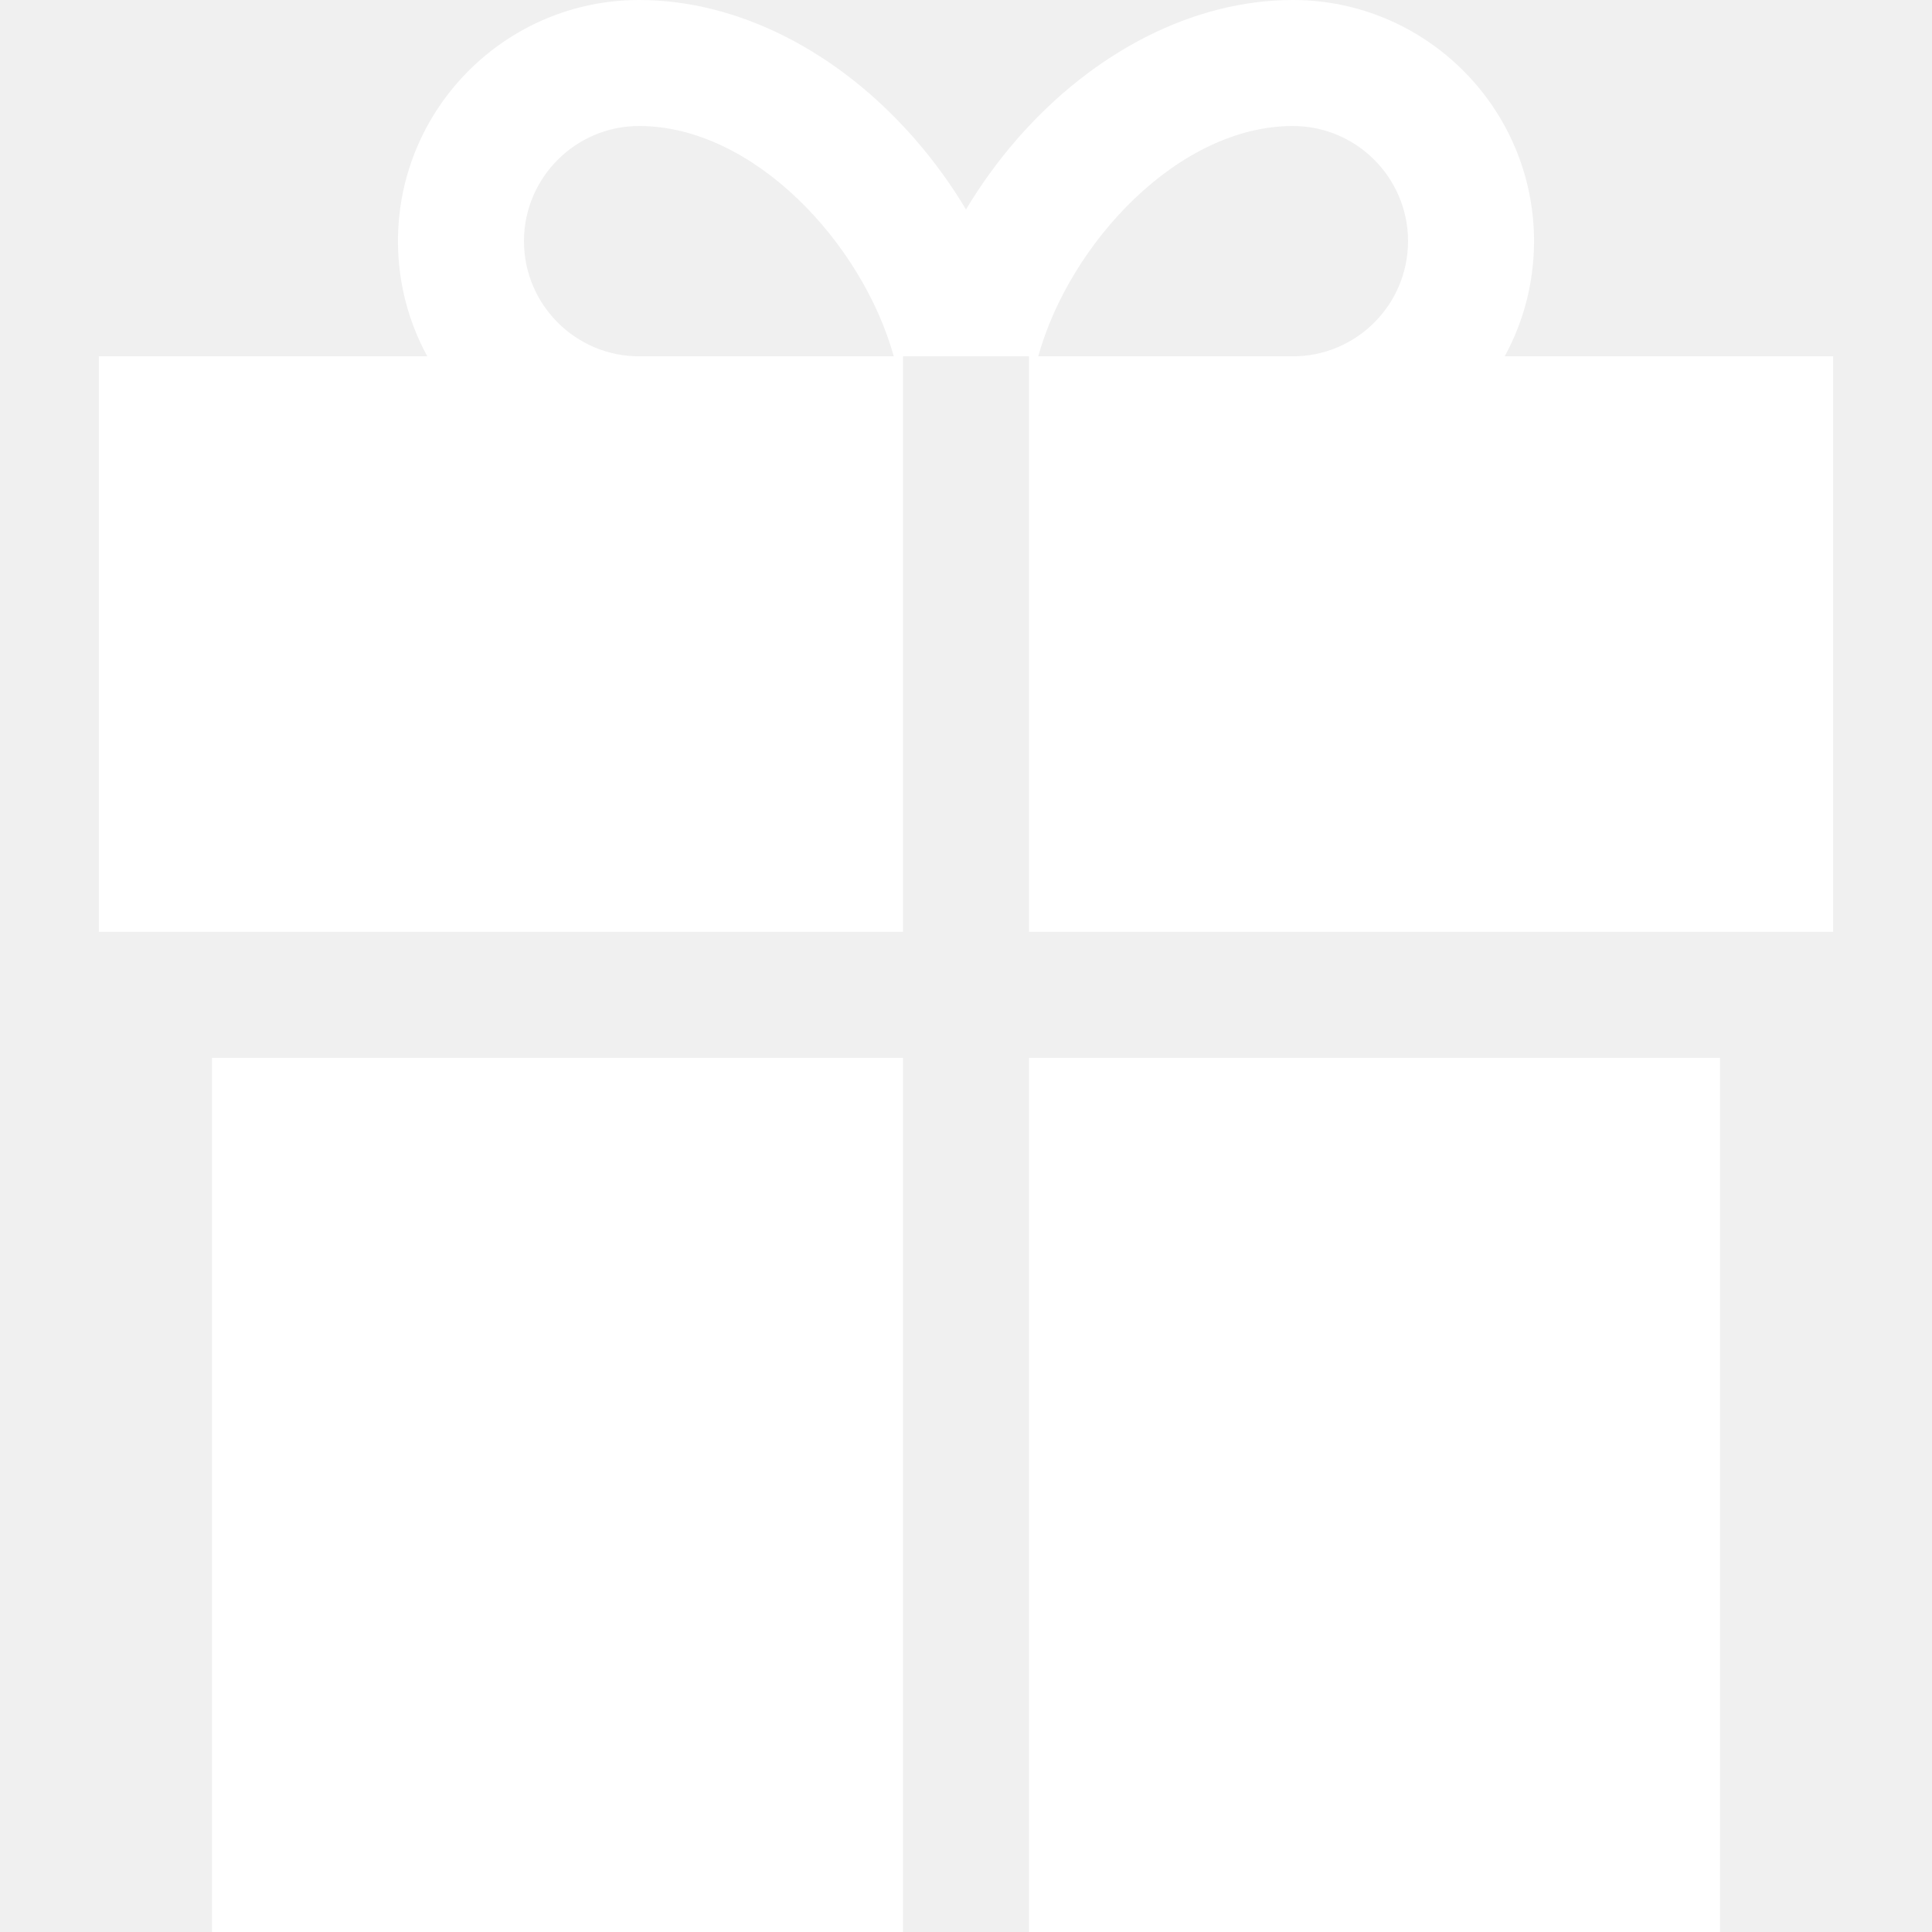
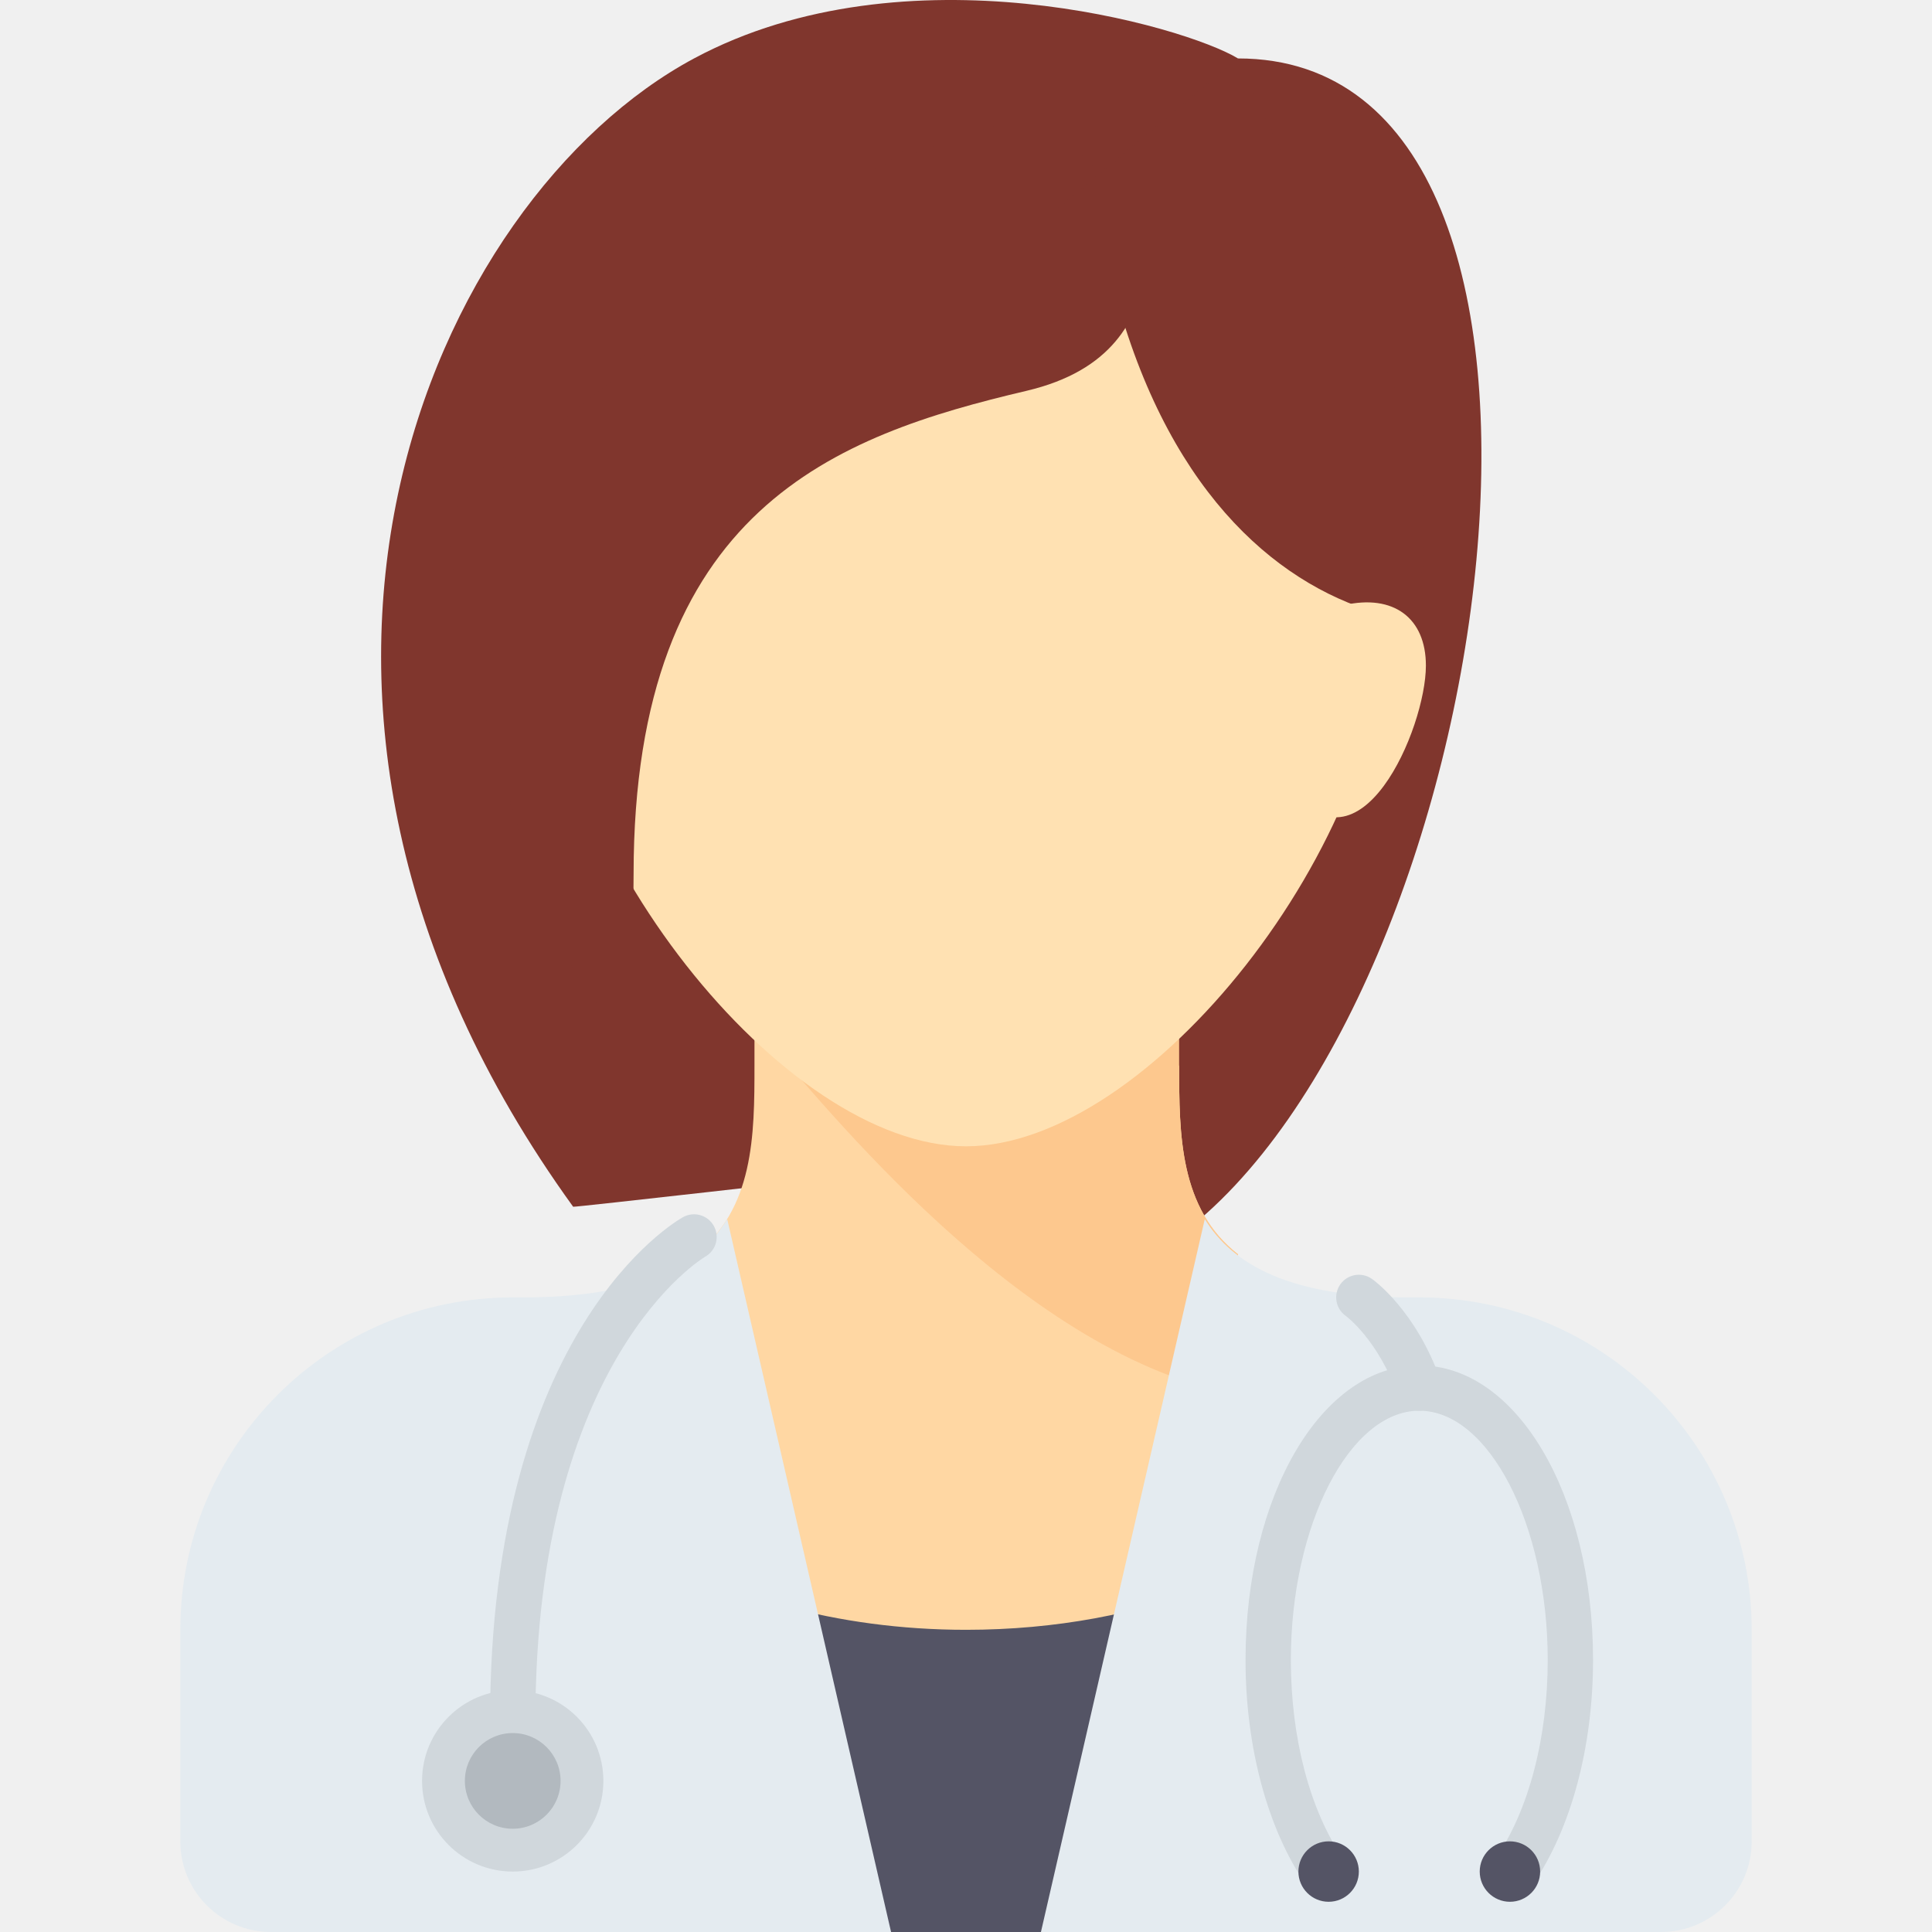
- <svg xmlns="http://www.w3.org/2000/svg" version="1.1" id="Layer_1" x="0px" y="0px" viewBox="0 0 512 512" style="enable-background:new 0 0 512 512;" xml:space="preserve" width="512px" height="512px">
+ <svg xmlns="http://www.w3.org/2000/svg" version="1.1" id="Capa_1" x="0px" y="0px" viewBox="0 0 420.704 420.704" style="enable-background:new 0 0 420.704 420.704;" xml:space="preserve">
  <g>
    <g>
-       <rect x="272.696" y="280.342" width="183.118" height="231.658" fill="#FFFFFF" />
+       <g>
+         <path style="fill:#80362D;" d="M269.575,12.724l-46.062,250.052l32.902,6.58C326.056,218.359,355.941,12.724,269.575,12.724z" />
+       </g>
+       <g>
+         <path style="fill:#80362D;" d="M269.575,12.724c-11.516-6.992-72.293-24.749-118.446,0     C94.374,43.158,44.747,152.007,124.808,262.776c0.114,0.157,59.223-6.58,59.223-6.58L269.575,12.724z" />
+       </g>
+       <g>
+         <path style="fill:#FFD7A3;" d="M256.772,232.084h-0.358v-15.37H164.29v15.354c0,15.042-0.063,31.392-13.161,41.282v147.354     h59.223c0,0,31.011,0,59.223,0V273.12C256.812,263.205,256.772,246.997,256.772,232.084z" />
+       </g>
+       <g>
+         <path style="fill:#545465;" d="M210.352,354.9c-14.15,0-27.502-1.876-39.482-5.134v70.937h92.124v-75.279     C248.066,351.381,229.941,354.9,210.352,354.9z" />
+       </g>
+       <g>
+         <path style="fill:#FDC88E;" d="M262.994,302.258c2.401,0.655,4.563,1.004,6.58,1.174V273.12     c-12.762-9.915-12.803-26.124-12.803-41.037l-0.009-0.382v-15.37l-72.732,0.382l-19.741,6.58     C177.45,238.1,217.755,289.92,262.994,302.258z" />
+       </g>
+       <g>
+         <path style="fill:#FFE1B2;" d="M302.476,131.169c0,52.696-52.408,118.446-92.124,118.446s-92.124-65.75-92.124-118.446     s41.246-72.384,92.124-72.384S302.476,78.473,302.476,131.169z" />
+       </g>
+       <g>
+         <path style="fill:#80362D;" d="M223.512,25.884c-3.697,0-15.701,4.154-25.512,7.794l-0.809-1.214c0,0-1.354,1.064-3.698,2.908     c-5.457,2.072-9.462,3.672-9.462,3.672l1.539,2.566c-24.976,19.678-81.96,64.693-87.084,69.818     c-6.58,6.58,39.482,174.464,39.482,78.964c0-79.786,44.327-95.587,85.544-105.285c18.644-4.387,24.128-15.354,26.321-26.321     C252.027,47.819,230.093,25.884,223.512,25.884z" />
+       </g>
+       <g>
+         <path style="fill:#80362D;" d="M243.253,65.366c12.064,43.32,36.192,62.924,58.812,68.682c12.395,3.155,6.992-35.78,6.992-35.78     s-17.548-44.966-19.741-46.062c-2.193-1.097-19.741-39.482-19.741-39.482l-39.482,32.902L243.253,65.366z" />
+       </g>
+       <g>
+         <path style="fill:#E4EBF0;" d="M158.355,265.465c-6.163,10.013-18.728,17.052-44.514,17.052h-2.193     c-39.976,0-72.384,32.407-72.384,72.384v46.062c0,10.902,8.838,19.741,19.741,19.741h135.028L158.355,265.465z" />
+       </g>
+       <g>
+         <path style="fill:#E4EBF0;" d="M262.349,265.465c6.163,10.013,18.728,17.052,44.514,17.052h2.193     c39.976,0,72.384,32.407,72.384,72.384v46.062c0,10.902-8.838,19.741-19.741,19.741H226.671L262.349,265.465z" />
+       </g>
+       <g>
+         <circle style="fill:#D0D7DC;" cx="111.647" cy="387.802" r="19.741" />
+       </g>
+       <g>
+         <path style="fill:#D0D7DC;" d="M333.783,410.338l-8.135-5.591c7.229-10.518,11.376-26.288,11.376-43.267     c0-29.427-12.807-54.288-27.966-54.288s-27.966,24.861-27.966,54.288c0,16.979,4.146,32.749,11.376,43.267l-8.135,5.591     c-8.331-12.123-13.111-29.931-13.111-48.858c0-35.977,16.619-64.158,37.837-64.158c21.217,0,37.837,28.182,37.837,64.158     C346.893,380.407,342.114,398.215,333.783,410.338z" />
+       </g>
+       <g>
+         <circle style="fill:#545465;" cx="289.316" cy="407.543" r="6.58" />
+       </g>
+       <g>
+         <circle style="fill:#545465;" cx="328.798" cy="407.543" r="6.58" />
+       </g>
+       <g>
+         <path style="fill:#D0D7DC;" d="M111.647,379.577c-2.726,0-4.935-2.209-4.935-4.935c0-85.274,40.304-108.646,42.02-109.599     c2.387-1.329,5.388-0.466,6.71,1.917c1.321,2.374,0.472,5.367-1.892,6.698c-0.484,0.28-36.968,22.172-36.968,100.984     C116.582,377.368,114.373,379.577,111.647,379.577z" />
+       </g>
+       <g>
+         <circle style="fill:#B2B9BF;" cx="111.647" cy="387.802" r="10.419" />
+       </g>
+       <g>
+         <path style="fill:#D0D7DC;" d="M309.057,307.195c-2.034,0-3.938-1.268-4.654-3.295c-4.288-12.15-11.268-17.291-11.337-17.339     c-2.233-1.563-2.776-4.641-1.213-6.874c1.563-2.23,4.636-2.774,6.874-1.213c0.389,0.273,9.585,6.842,14.984,22.143     c0.908,2.569-0.442,5.388-3.012,6.296C310.155,307.103,309.601,307.195,309.057,307.195z" />
+       </g>
    </g>
-   </g>
-   <g>
    <g>
-       <rect x="56.186" y="280.342" width="183.118" height="231.658" fill="#FFFFFF" />
-     </g>
-   </g>
-   <g>
-     <g>
-       <path d="M398.762,94.432c4.953-9.075,7.772-19.474,7.772-30.521C406.535,28.67,377.864,0,342.624,0    c-26.065,0-52.735,13.468-73.168,36.951c-5.057,5.811-9.561,12.056-13.456,18.56c-3.895-6.504-8.399-12.749-13.456-18.56    C222.111,13.468,195.442,0,169.376,0c-35.24,0-63.911,28.671-63.911,63.911c0,11.046,2.818,21.446,7.772,30.521H26.2v152.519    h213.104V94.432h33.391v152.519H485.8V94.432H398.762z M169.376,94.432c-16.828,0-30.52-13.692-30.52-30.521    c0-16.829,13.692-30.52,30.52-30.52c30.299,0,59.106,30.993,67.489,61.04H169.376z M342.624,94.432h-67.489    c8.383-30.048,37.19-61.04,67.489-61.04c16.828,0,30.52,13.692,30.52,30.52C373.143,80.741,359.452,94.432,342.624,94.432z" fill="#FFFFFF" />
+       <path style="fill:#FFE1B2;" d="M292.676,131.771c10.767-2.468,17.821,2.805,17.821,13.161c0,13.709-14.479,47.296-29.701,26.321    S292.676,131.771,292.676,131.771z" />
    </g>
  </g>
  <g>
</g>
  <g>
</g>
  <g>
</g>
  <g>
</g>
  <g>
</g>
  <g>
</g>
  <g>
</g>
  <g>
</g>
  <g>
</g>
  <g>
</g>
  <g>
</g>
  <g>
</g>
  <g>
</g>
  <g>
</g>
  <g>
</g>
</svg>
